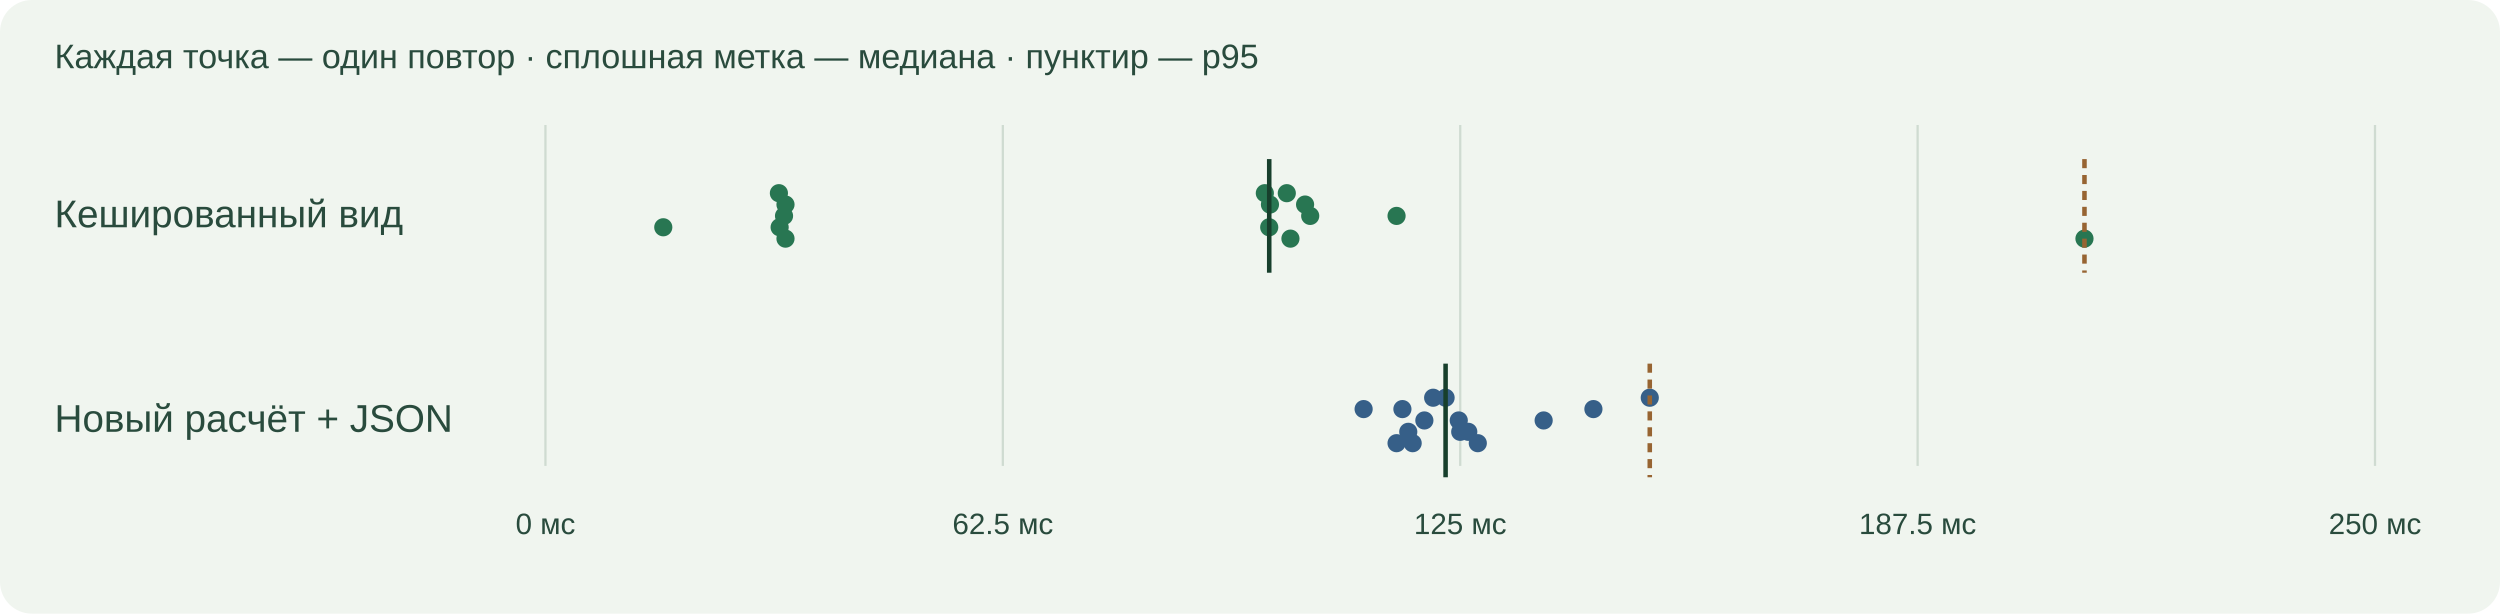
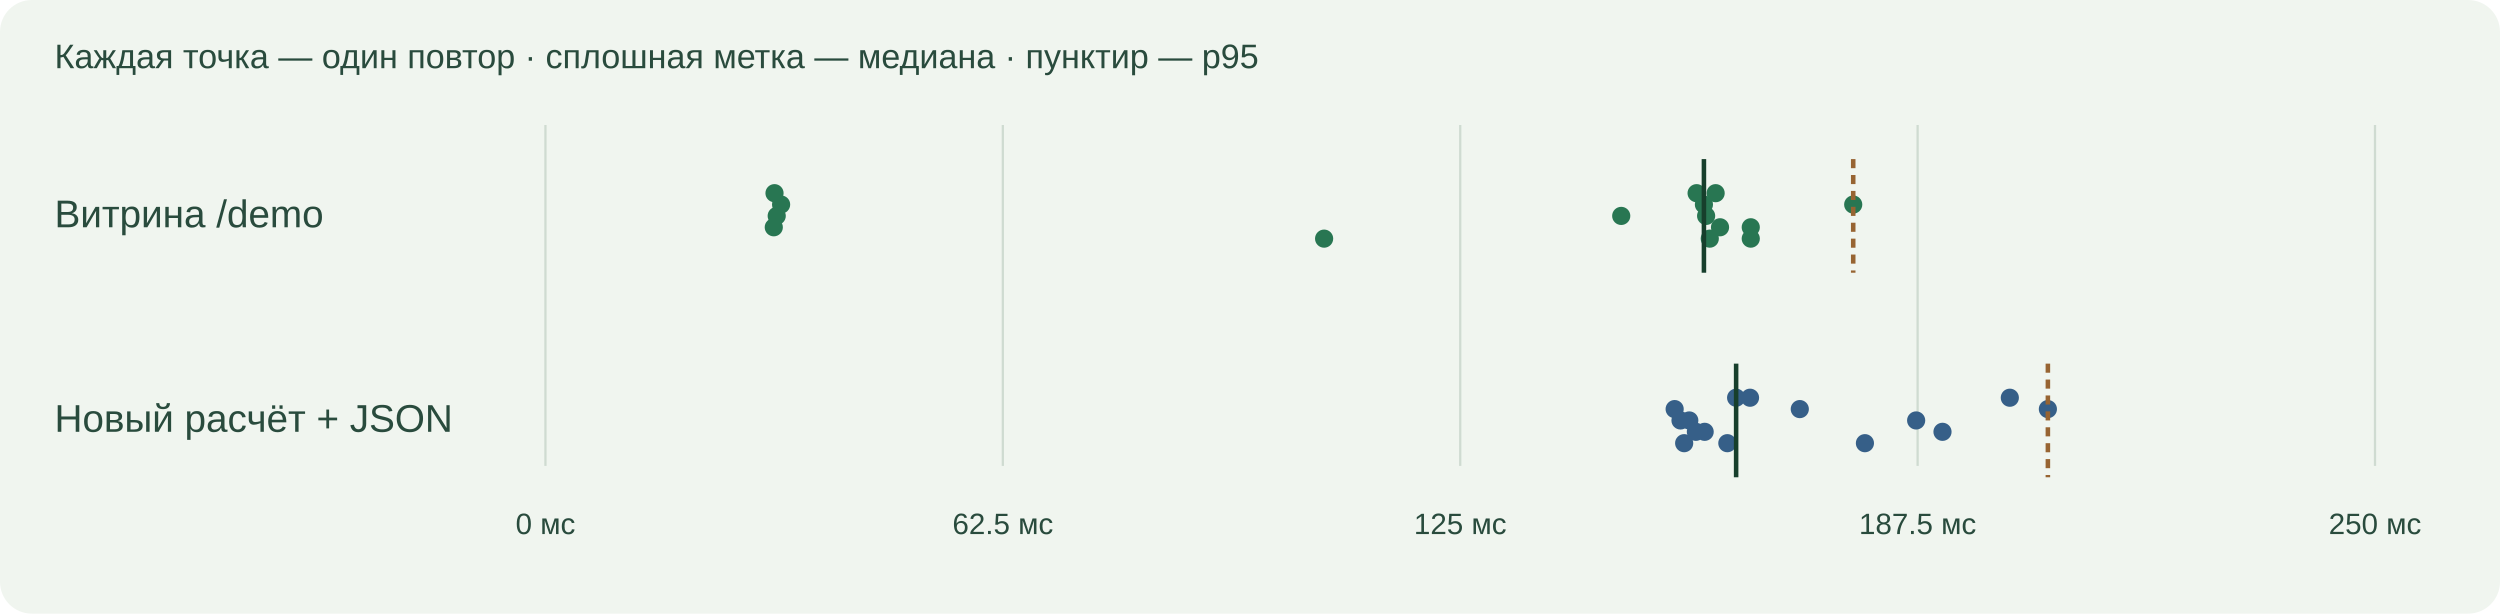
<svg xmlns="http://www.w3.org/2000/svg" width="1100" height="270" viewBox="0 0 1100 270" role="img" aria-label="Все 15 наблюдений времени двух операций, медиана и p95">
  <rect width="1100" height="270" rx="14" fill="#f0f5ef" />
  <g font-family="Arial,sans-serif" fill="#294b3d">
    <text x="24" y="30" font-size="15">Каждая точка — один повтор · сплошная метка — медиана · пунктир — p95</text>
    <line x1="240.0" x2="240.0" y1="55" y2="205" stroke="#cfdbd1" />
    <text x="240.0" y="235" font-size="13" text-anchor="middle">0 мс</text>
    <line x1="441.25" x2="441.25" y1="55" y2="205" stroke="#cfdbd1" />
    <text x="441.25" y="235" font-size="13" text-anchor="middle">62.5 мс</text>
    <line x1="642.5" x2="642.5" y1="55" y2="205" stroke="#cfdbd1" />
    <text x="642.5" y="235" font-size="13" text-anchor="middle">125 мс</text>
    <line x1="843.75" x2="843.75" y1="55" y2="205" stroke="#cfdbd1" />
    <text x="843.75" y="235" font-size="13" text-anchor="middle">187.5 мс</text>
    <line x1="1045.0" x2="1045.0" y1="55" y2="205" stroke="#cfdbd1" />
    <text x="1045.0" y="235" font-size="13" text-anchor="middle">250 мс</text>
-     <text x="24" y="100" font-size="17">Кешированный вид</text>
-     <circle cx="342.718" cy="85" r="4" fill="#287652" />
-     <circle cx="345.616" cy="90" r="4" fill="#287652" />
-     <circle cx="344.972" cy="95" r="4" fill="#287652" />
-     <circle cx="343.04" cy="100" r="4" fill="#287652" />
-     <circle cx="345.616" cy="105" r="4" fill="#287652" />
-     <circle cx="556.526" cy="85" r="4" fill="#287652" />
-     <circle cx="558.78" cy="90" r="4" fill="#287652" />
-     <circle cx="614.486" cy="95" r="4" fill="#287652" />
-     <circle cx="558.458" cy="100" r="4" fill="#287652" />
-     <circle cx="567.796" cy="105" r="4" fill="#287652" />
-     <circle cx="566.186" cy="85" r="4" fill="#287652" />
-     <circle cx="574.236" cy="90" r="4" fill="#287652" />
-     <circle cx="576.49" cy="95" r="4" fill="#287652" />
-     <circle cx="291.842" cy="100" r="4" fill="#287652" />
-     <circle cx="917.166" cy="105" r="4" fill="#287652" />
-     <line x1="558.458" x2="558.458" y1="70" y2="120" stroke="#173f2c" stroke-width="2" />
-     <line x1="917.166" x2="917.166" y1="70" y2="120" stroke="#976432" stroke-width="2" stroke-dasharray="4 3" />
+     <text x="24" y="100" font-size="17">Витрина /demo</text>
+     <circle cx="340.786" cy="85" r="4" fill="#287652" />
+     <circle cx="343.684" cy="90" r="4" fill="#287652" />
+     <circle cx="341.752" cy="95" r="4" fill="#287652" />
+     <circle cx="340.464" cy="100" r="4" fill="#287652" />
+     <circle cx="582.608" cy="105" r="4" fill="#287652" />
+     <circle cx="746.506" cy="85" r="4" fill="#287652" />
+     <circle cx="815.414" cy="90" r="4" fill="#287652" />
+     <circle cx="713.34" cy="95" r="4" fill="#287652" />
+     <circle cx="770.334" cy="100" r="4" fill="#287652" />
+     <circle cx="770.334" cy="105" r="4" fill="#287652" />
+     <circle cx="754.878" cy="85" r="4" fill="#287652" />
+     <circle cx="749.726" cy="90" r="4" fill="#287652" />
+     <circle cx="750.692" cy="95" r="4" fill="#287652" />
+     <circle cx="756.81" cy="100" r="4" fill="#287652" />
+     <circle cx="752.302" cy="105" r="4" fill="#287652" />
+     <line x1="749.726" x2="749.726" y1="70" y2="120" stroke="#173f2c" stroke-width="2" />
+     <line x1="815.414" x2="815.414" y1="70" y2="120" stroke="#976432" stroke-width="2" stroke-dasharray="4 3" />
    <text x="24" y="190" font-size="17">Новый расчёт + JSON</text>
-     <circle cx="725.898" cy="175" r="4" fill="#365f88" />
-     <circle cx="701.104" cy="180" r="4" fill="#365f88" />
-     <circle cx="641.856" cy="185" r="4" fill="#365f88" />
-     <circle cx="646.042" cy="190" r="4" fill="#365f88" />
-     <circle cx="650.228" cy="195" r="4" fill="#365f88" />
-     <circle cx="636.06" cy="175" r="4" fill="#365f88" />
-     <circle cx="617.062" cy="180" r="4" fill="#365f88" />
-     <circle cx="626.722" cy="185" r="4" fill="#365f88" />
-     <circle cx="619.638" cy="190" r="4" fill="#365f88" />
-     <circle cx="614.486" cy="195" r="4" fill="#365f88" />
-     <circle cx="630.586" cy="175" r="4" fill="#365f88" />
-     <circle cx="599.996" cy="180" r="4" fill="#365f88" />
-     <circle cx="679.208" cy="185" r="4" fill="#365f88" />
-     <circle cx="642.5" cy="190" r="4" fill="#365f88" />
-     <circle cx="621.57" cy="195" r="4" fill="#365f88" />
-     <line x1="636.06" x2="636.06" y1="160" y2="210" stroke="#173f2c" stroke-width="2" />
-     <line x1="725.898" x2="725.898" y1="160" y2="210" stroke="#976432" stroke-width="2" stroke-dasharray="4 3" />
+     <circle cx="884.322" cy="175" r="4" fill="#365f88" />
+     <circle cx="901.066" cy="180" r="4" fill="#365f88" />
+     <circle cx="843.106" cy="185" r="4" fill="#365f88" />
+     <circle cx="854.698" cy="190" r="4" fill="#365f88" />
+     <circle cx="820.566" cy="195" r="4" fill="#365f88" />
+     <circle cx="763.894" cy="175" r="4" fill="#365f88" />
+     <circle cx="736.846" cy="180" r="4" fill="#365f88" />
+     <circle cx="739.422" cy="185" r="4" fill="#365f88" />
+     <circle cx="750.048" cy="190" r="4" fill="#365f88" />
+     <circle cx="741.032" cy="195" r="4" fill="#365f88" />
+     <circle cx="770.012" cy="175" r="4" fill="#365f88" />
+     <circle cx="791.908" cy="180" r="4" fill="#365f88" />
+     <circle cx="743.286" cy="185" r="4" fill="#365f88" />
+     <circle cx="746.184" cy="190" r="4" fill="#365f88" />
+     <circle cx="760.03" cy="195" r="4" fill="#365f88" />
+     <line x1="763.894" x2="763.894" y1="160" y2="210" stroke="#173f2c" stroke-width="2" />
+     <line x1="901.066" x2="901.066" y1="160" y2="210" stroke="#976432" stroke-width="2" stroke-dasharray="4 3" />
  </g>
</svg>
